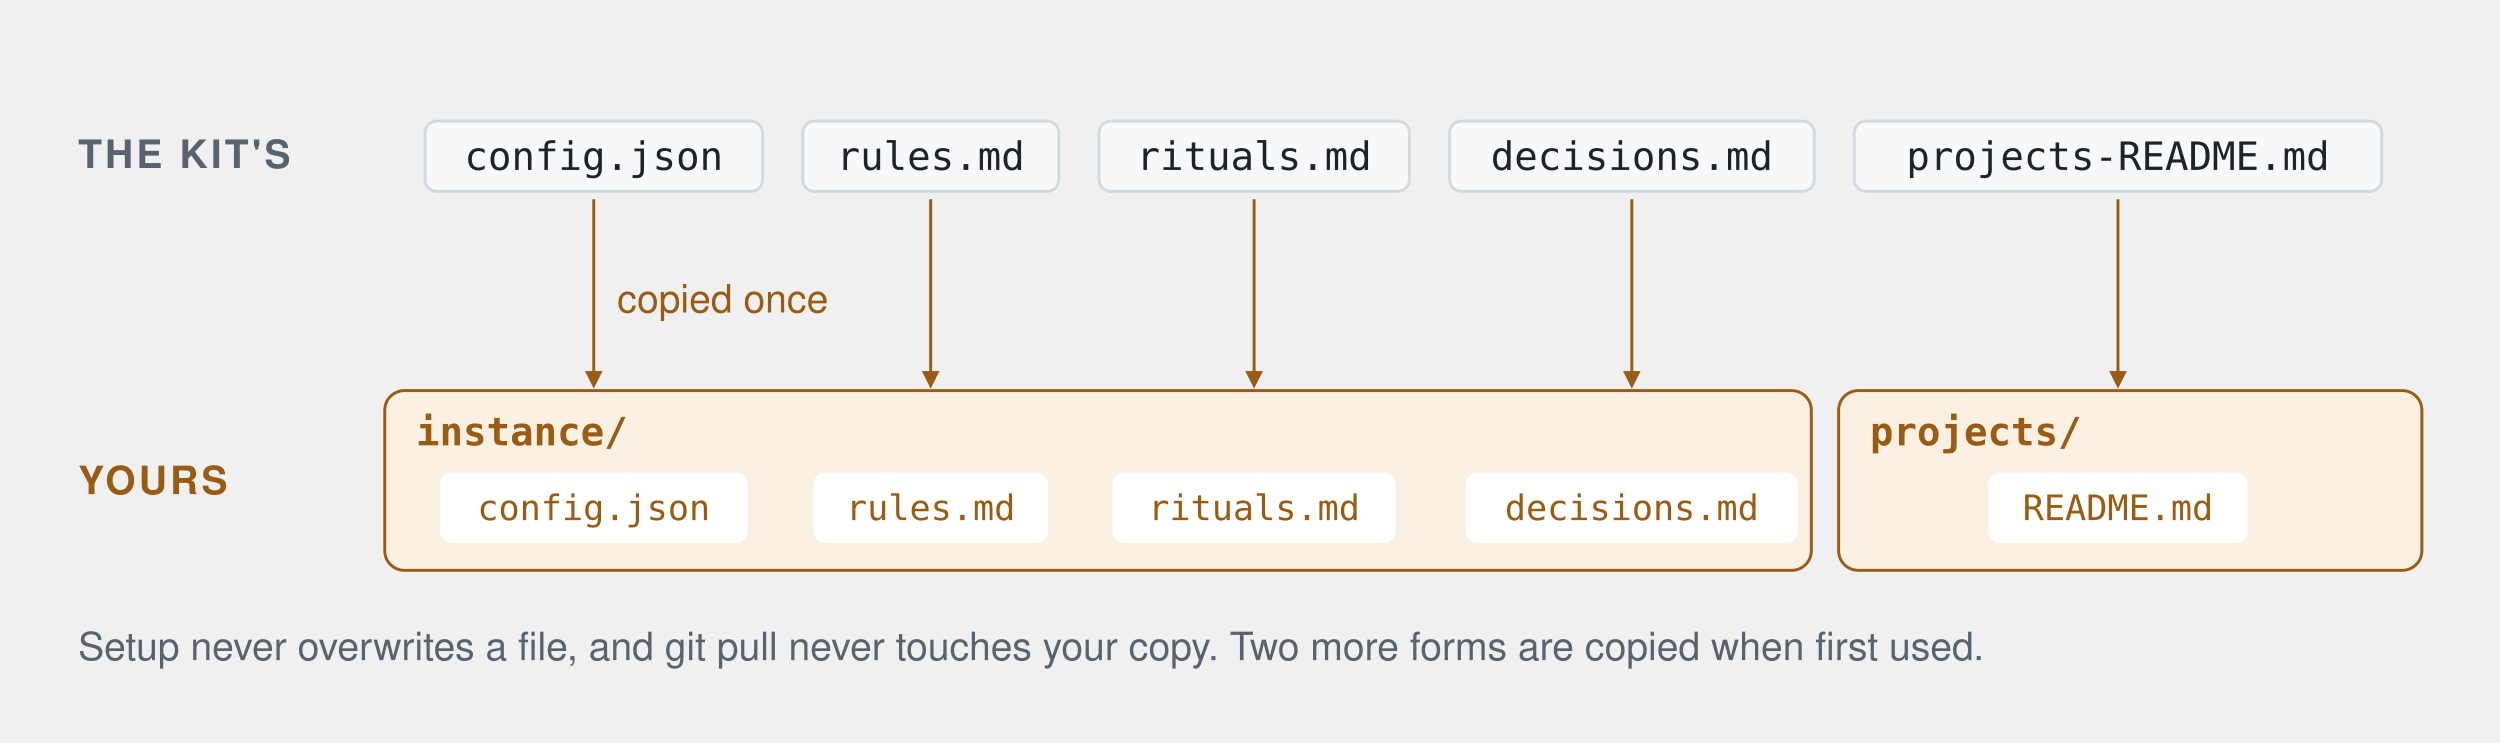
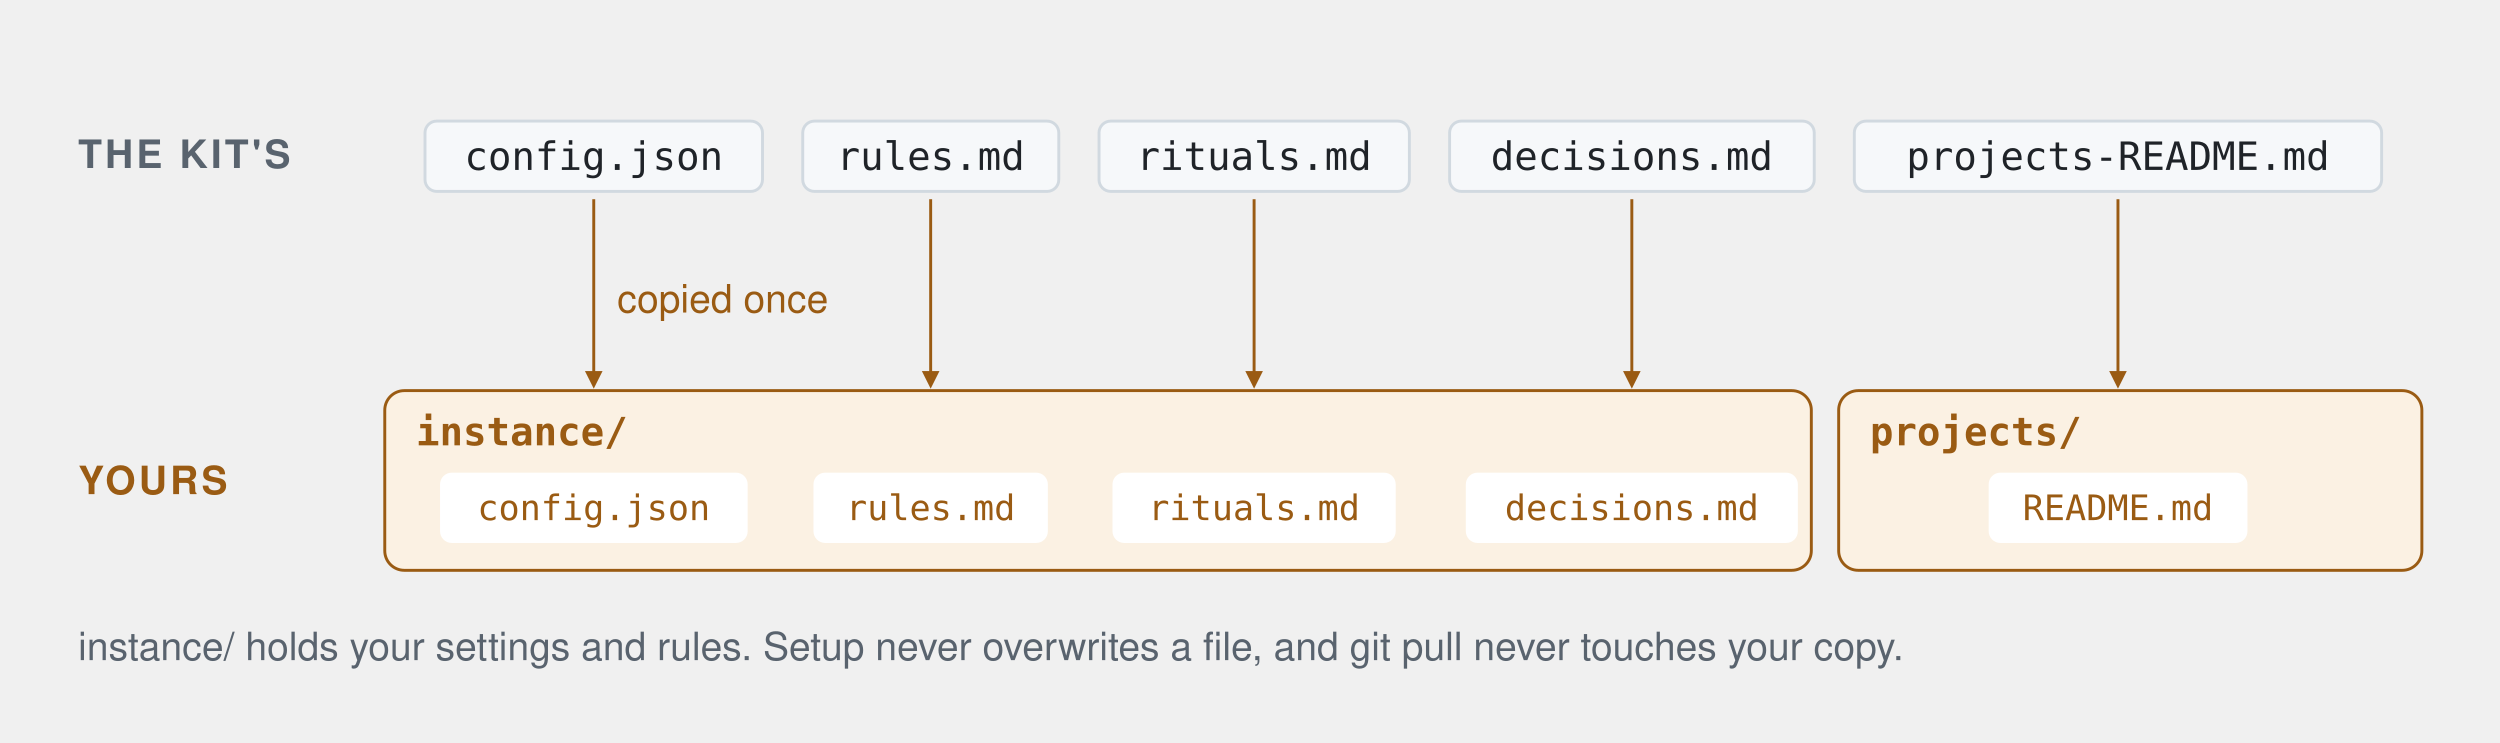
<svg xmlns="http://www.w3.org/2000/svg" viewBox="0 0 1280 380" width="1280" height="380" role="img" aria-labelledby="t d">
  <text x="40" y="86" font-size="20" font-family="ui-sans-serif, -apple-system, 'Segoe UI', Helvetica, Arial, sans-serif" fill="#59636e" font-weight="600" letter-spacing="1.6">THE KIT'S</text>
  <rect x="217.6" y="62" width="172.8" height="36" rx="6" fill="#f6f8fa" stroke="#d1d9e0" stroke-width="1.5" />
  <text x="304" y="87" font-size="20" font-family="ui-monospace, SFMono-Regular, Menlo, Consolas, monospace" fill="#1f2328" text-anchor="middle">config.json</text>
  <rect x="411" y="62" width="131.1" height="36" rx="6" fill="#f6f8fa" stroke="#d1d9e0" stroke-width="1.5" />
  <text x="476.5" y="87" font-size="20" font-family="ui-monospace, SFMono-Regular, Menlo, Consolas, monospace" fill="#1f2328" text-anchor="middle">rules.md</text>
  <rect x="562.7" y="62" width="158.9" height="36" rx="6" fill="#f6f8fa" stroke="#d1d9e0" stroke-width="1.5" />
  <text x="642.1" y="87" font-size="20" font-family="ui-monospace, SFMono-Regular, Menlo, Consolas, monospace" fill="#1f2328" text-anchor="middle">rituals.md</text>
  <rect x="742.2" y="62" width="186.7" height="36" rx="6" fill="#f6f8fa" stroke="#d1d9e0" stroke-width="1.5" />
  <text x="835.5" y="87" font-size="20" font-family="ui-monospace, SFMono-Regular, Menlo, Consolas, monospace" fill="#1f2328" text-anchor="middle">decisions.md</text>
  <rect x="949.4" y="62" width="270" height="36" rx="6" fill="#f6f8fa" stroke="#d1d9e0" stroke-width="1.5" />
  <text x="1084.4" y="87" font-size="20" font-family="ui-monospace, SFMono-Regular, Menlo, Consolas, monospace" fill="#1f2328" text-anchor="middle">projects-README.md</text>
  <text x="40" y="253" font-size="20" font-family="ui-sans-serif, -apple-system, 'Segoe UI', Helvetica, Arial, sans-serif" fill="#9a5b13" font-weight="600" letter-spacing="1.6">YOURS</text>
  <rect x="197" y="200" width="730.4" height="92" rx="10" fill="#fbf1e3" stroke="#9a5b13" stroke-width="1.5" />
  <rect x="941.4" y="200" width="298.6" height="92" rx="10" fill="#fbf1e3" stroke="#9a5b13" stroke-width="1.5" />
  <text x="213" y="228" font-size="20" font-family="ui-monospace, SFMono-Regular, Menlo, Consolas, monospace" fill="#9a5b13" font-weight="600">instance/</text>
  <text x="957.4" y="228" font-size="20" font-family="ui-monospace, SFMono-Regular, Menlo, Consolas, monospace" fill="#9a5b13" font-weight="600">projects/</text>
  <rect x="225.3" y="242" width="157.5" height="36" rx="6" fill="#ffffff" />
  <text x="304" y="266.3" font-size="18" font-family="ui-monospace, SFMono-Regular, Menlo, Consolas, monospace" fill="#9a5b13" text-anchor="middle">config.json</text>
  <line x1="304" y1="102" x2="304" y2="191.8" stroke="#9a5b13" stroke-width="1.5" />
  <path d="M304 199L299.5 190L308.5 190Z" fill="#9a5b13" />
  <rect x="416.5" y="242" width="120" height="36" rx="6" fill="#ffffff" />
  <text x="476.5" y="266.3" font-size="18" font-family="ui-monospace, SFMono-Regular, Menlo, Consolas, monospace" fill="#9a5b13" text-anchor="middle">rules.md</text>
  <line x1="476.5" y1="102" x2="476.5" y2="191.8" stroke="#9a5b13" stroke-width="1.5" />
  <path d="M476.5 199L472 190L481 190Z" fill="#9a5b13" />
  <rect x="569.6" y="242" width="145" height="36" rx="6" fill="#ffffff" />
  <text x="642.1" y="266.3" font-size="18" font-family="ui-monospace, SFMono-Regular, Menlo, Consolas, monospace" fill="#9a5b13" text-anchor="middle">rituals.md</text>
  <line x1="642.1" y1="102" x2="642.1" y2="191.8" stroke="#9a5b13" stroke-width="1.5" />
  <path d="M642.1 199L637.6 190L646.6 190Z" fill="#9a5b13" />
  <rect x="750.5" y="242" width="170" height="36" rx="6" fill="#ffffff" />
  <text x="835.5" y="266.3" font-size="18" font-family="ui-monospace, SFMono-Regular, Menlo, Consolas, monospace" fill="#9a5b13" text-anchor="middle">decisions.md</text>
  <line x1="835.5" y1="102" x2="835.5" y2="191.8" stroke="#9a5b13" stroke-width="1.5" />
  <path d="M835.5 199L831 190L840 190Z" fill="#9a5b13" />
  <rect x="1018.2" y="242" width="132.5" height="36" rx="6" fill="#ffffff" />
  <text x="1084.4" y="266.3" font-size="18" font-family="ui-monospace, SFMono-Regular, Menlo, Consolas, monospace" fill="#9a5b13" text-anchor="middle">README.md</text>
  <line x1="1084.4" y1="102" x2="1084.4" y2="191.8" stroke="#9a5b13" stroke-width="1.5" />
  <path d="M1084.4 199L1079.9 190L1088.9 190Z" fill="#9a5b13" />
  <text x="316" y="160" font-size="20" font-family="ui-sans-serif, -apple-system, 'Segoe UI', Helvetica, Arial, sans-serif" fill="#9a5b13">copied once</text>
-   <text x="40" y="338" font-size="20" font-family="ui-sans-serif, -apple-system, 'Segoe UI', Helvetica, Arial, sans-serif" fill="#59636e">Setup never overwrites a file, and git pull never touches your copy. Two more forms are copied when first used.</text>
+   <text x="40" y="338" font-size="20" font-family="ui-sans-serif, -apple-system, 'Segoe UI', Helvetica, Arial, sans-serif" fill="#59636e">instance/ holds your settings and rules. Setup never overwrites a file, and git pull never touches your copy.</text>
</svg>
